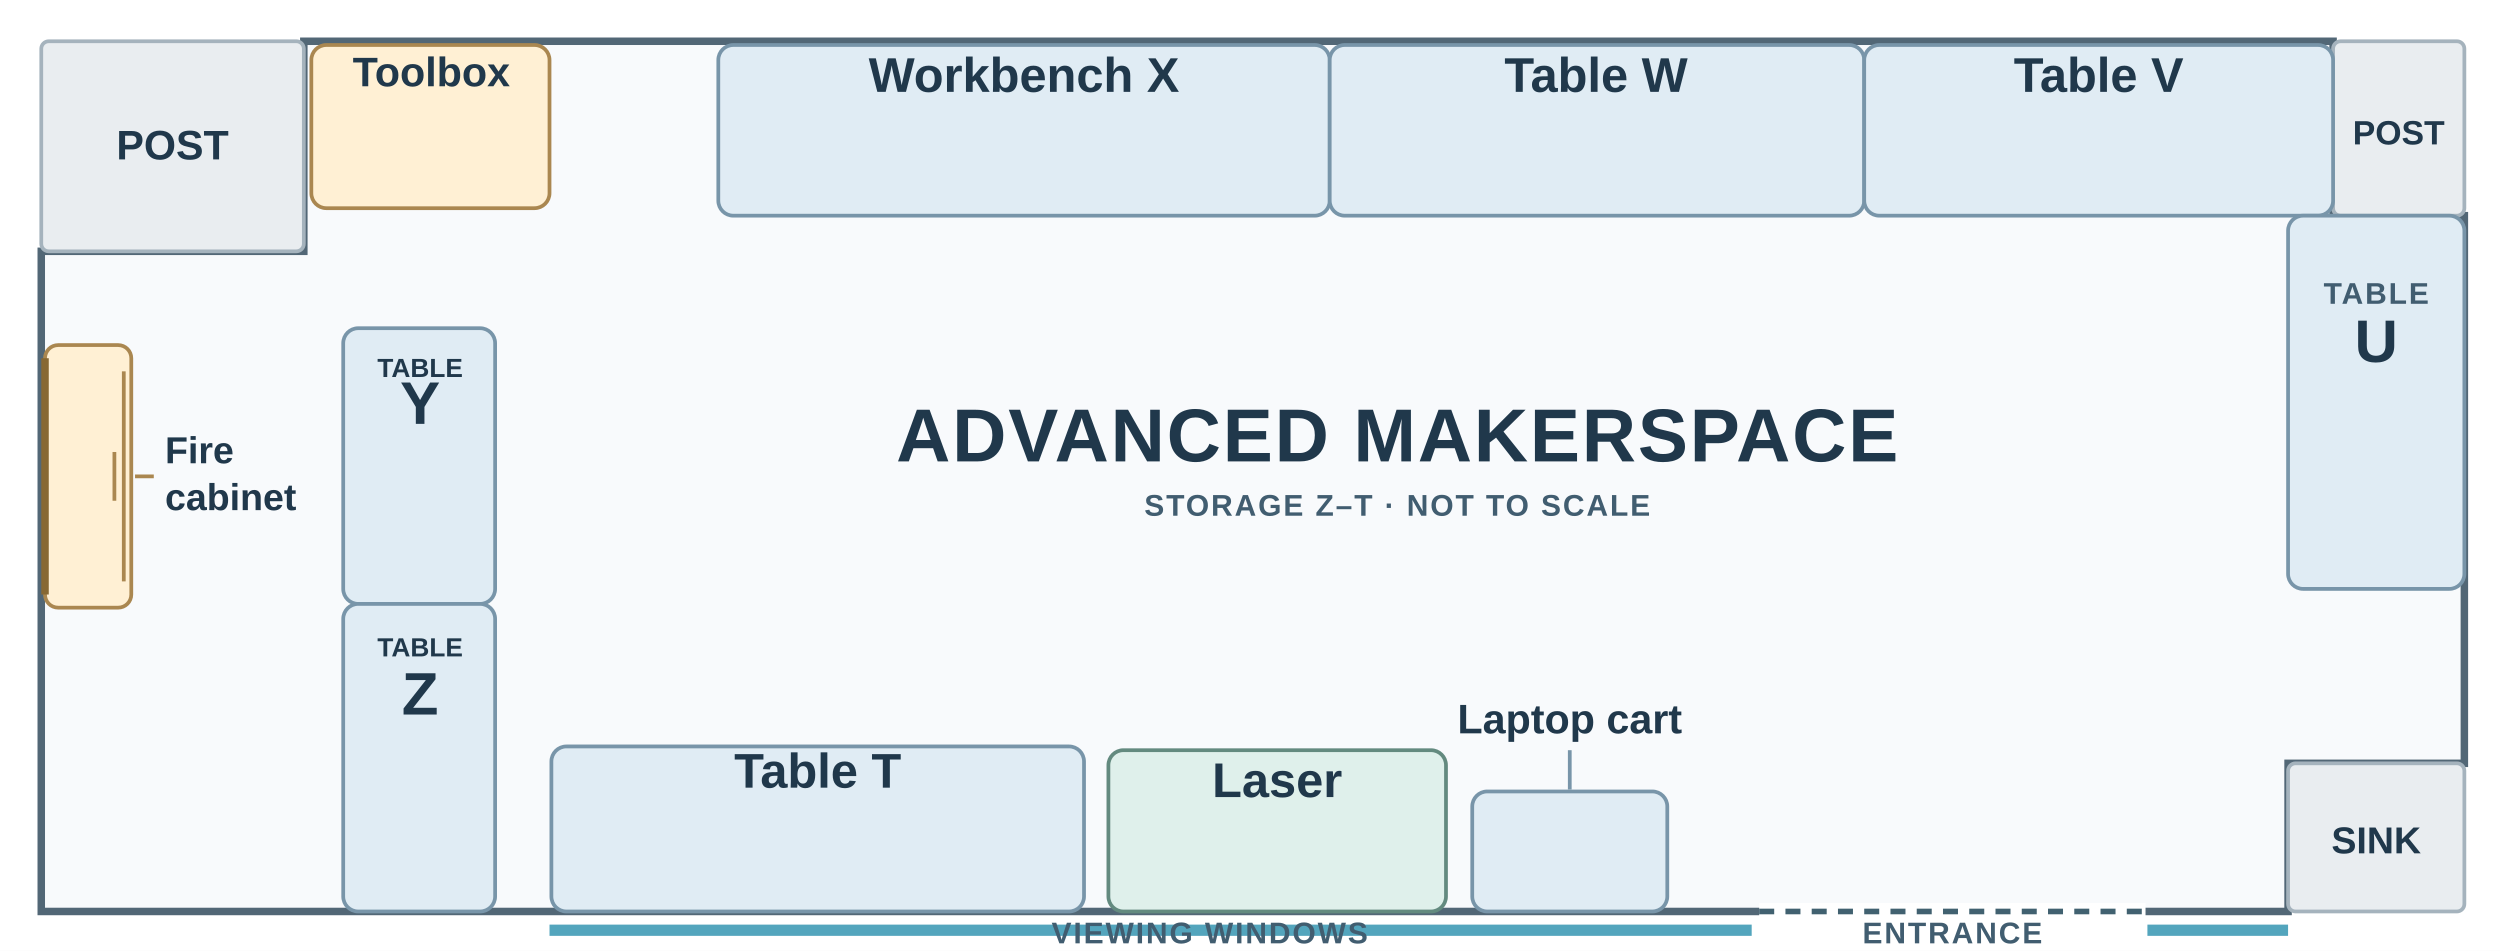
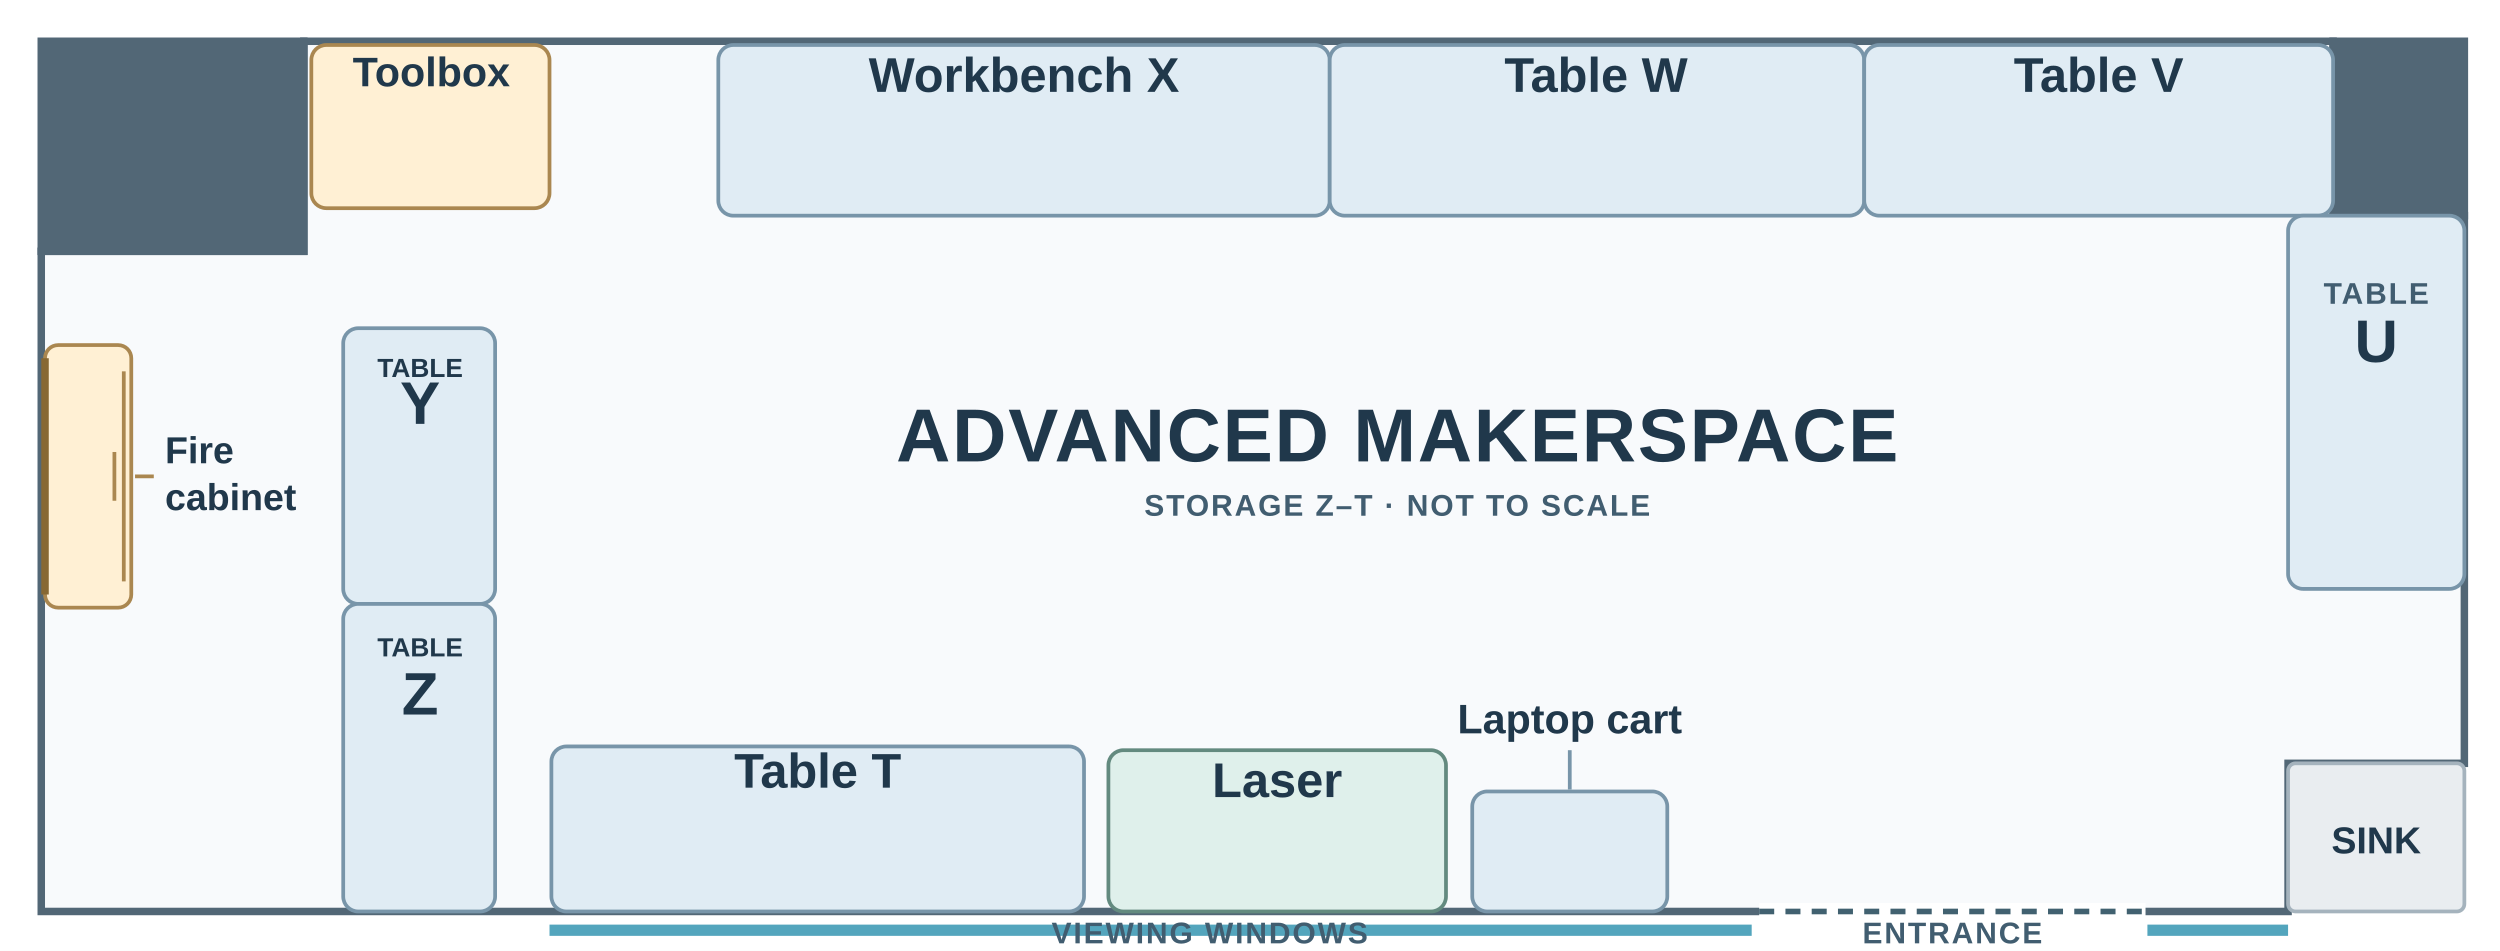
<svg xmlns="http://www.w3.org/2000/svg" width="1333" height="507" viewBox="0 0 1333 507" role="img" aria-labelledby="title description">
  <style>
    text { font-family: "Segoe UI", Arial, sans-serif; fill: #20384b; text-anchor: middle; }
    .floor { fill: #f8fafc; stroke: #526776; stroke-width: 4; }
+     .wall { fill: #526776; stroke: #526776; stroke-width: 4; }
    .surface { fill: #e0ecf4; stroke: #7895a9; stroke-width: 2; }
    .station { fill: #dff0eb; stroke: #638a7f; stroke-width: 2; }
    .cabinet { fill: #fff0d4; stroke: #aa8750; stroke-width: 2; }
    .landmark { fill: #e9edf0; stroke: #a5b3bd; stroke-width: 2; }
    .label { font-size: 26px; font-weight: 600; }
    .letter { font-size: 32px; font-weight: 700; }
    .small { font-size: 16px; font-weight: 600; letter-spacing: 1px; fill: #415d70; }
  </style>
  <rect width="1333" height="507" fill="#fff" />
  <path class="floor" d="M162 22H1244V115H1314V407H1220V486H22V134H162Z" />
  <path d="M293 496H934M1145 496H1220" stroke="#53a5bd" stroke-width="6" />
  <text class="small" x="645" y="503">VIEWING WINDOWS</text>
  <path d="M938 486H1144" stroke="#fff" stroke-width="9" />
  <path d="M938 486H1144" stroke="#416170" stroke-width="3" stroke-dasharray="8 6" />
  <text class="small" x="1041" y="503">ENTRANCE</text>
  <text x="745" y="246" font-size="40" font-weight="700" letter-spacing="1">ADVANCED MAKERSPACE</text>
  <text class="small" x="745" y="275">STORAGE Z–T · NOT TO SCALE</text>
-   <rect id="advanced-left-post" class="landmark" x="22" y="22" width="140" height="112" rx="4" />
-   <text x="92" y="85" font-size="22" font-weight="600">POST</text>
-   <rect class="landmark" x="1244" y="22" width="70" height="93" rx="4" />
-   <text x="1279" y="77" font-size="18" font-weight="600">POST</text>
+   <rect id="advanced-left-wall" class="wall" x="22" y="22" width="140" height="112" />
+   <rect id="advanced-right-wall" class="wall" x="1244" y="22" width="70" height="93" />
  <g data-location-id="loc-common-toolbench">
    <rect class="cabinet" x="166" y="24" width="127" height="87" rx="8" />
    <text x="230" y="46" font-size="22" font-weight="700">Toolbox</text>
  </g>
  <g data-location-id="loc-advanced-fire-cabinet">
    <rect class="cabinet" x="24" y="184" width="46" height="140" rx="7" />
    <path d="M24 191V317" stroke="#876833" stroke-width="4" />
    <path d="M66 198V310M61 241V267" stroke="#aa8750" stroke-width="2" />
    <path d="M72 254H82" stroke="#aa8750" stroke-width="2" />
    <text x="88" y="247" font-size="20" font-weight="600" style="text-anchor:start">Fire</text>
    <text x="88" y="272" font-size="20" font-weight="600" style="text-anchor:start">cabinet</text>
  </g>
  <g data-location-id="loc-advanced-workbench-16" data-storage-letter="X">
    <rect class="surface" x="383" y="24" width="326" height="91" rx="8" />
    <text class="label" x="546" y="49">Workbench X</text>
  </g>
  <g data-location-id="loc-advanced-table-19" data-storage-letter="W">
    <rect class="surface" x="709" y="24" width="285" height="91" rx="8" />
    <text class="label" x="851" y="49">Table W</text>
  </g>
  <g data-location-id="loc-advanced-table-3" data-storage-letter="V">
    <rect class="surface" x="994" y="24" width="250" height="91" rx="8" />
    <text class="label" x="1119" y="49">Table V</text>
  </g>
  <g data-location-id="loc-advanced-table-18" data-storage-letter="U">
    <rect class="surface" x="1220" y="115" width="94" height="199" rx="8" />
    <text class="small" x="1267" y="162">TABLE</text>
    <text class="letter" x="1267" y="193">U</text>
  </g>
  <g data-location-id="loc-advanced-table-21" data-storage-letter="Y">
    <rect class="surface" x="183" y="175" width="81" height="147" rx="8" />
    <text x="224" y="201" font-size="14" font-weight="600">TABLE</text>
    <text class="letter" x="224" y="226">Y</text>
  </g>
  <g data-location-id="loc-advanced-table-20" data-storage-letter="Z">
    <rect class="surface" x="183" y="322" width="81" height="164" rx="8" />
    <text x="224" y="350" font-size="14" font-weight="600">TABLE</text>
    <text class="letter" x="224" y="381">Z</text>
  </g>
  <g data-location-id="loc-advanced-table-11" data-storage-letter="T">
    <rect class="surface" x="294" y="398" width="284" height="88" rx="8" />
    <text class="label" x="436" y="420">Table T</text>
  </g>
  <g data-location-id="loc-advanced-laser">
    <rect class="station" x="591" y="400" width="180" height="86" rx="8" />
    <text class="label" x="681" y="425">Laser</text>
  </g>
  <g data-location-id="loc-advanced-laptop-cart">
    <rect class="surface" x="785" y="422" width="104" height="64" rx="8" />
    <path d="M837 421V400" stroke="#7895a9" stroke-width="2" />
    <text x="837" y="391" font-size="22" font-weight="600">Laptop cart</text>
  </g>
  <rect class="landmark" x="1220" y="407" width="94" height="79" rx="4" />
  <text x="1267" y="455" font-size="20" font-weight="600">SINK</text>
</svg>
